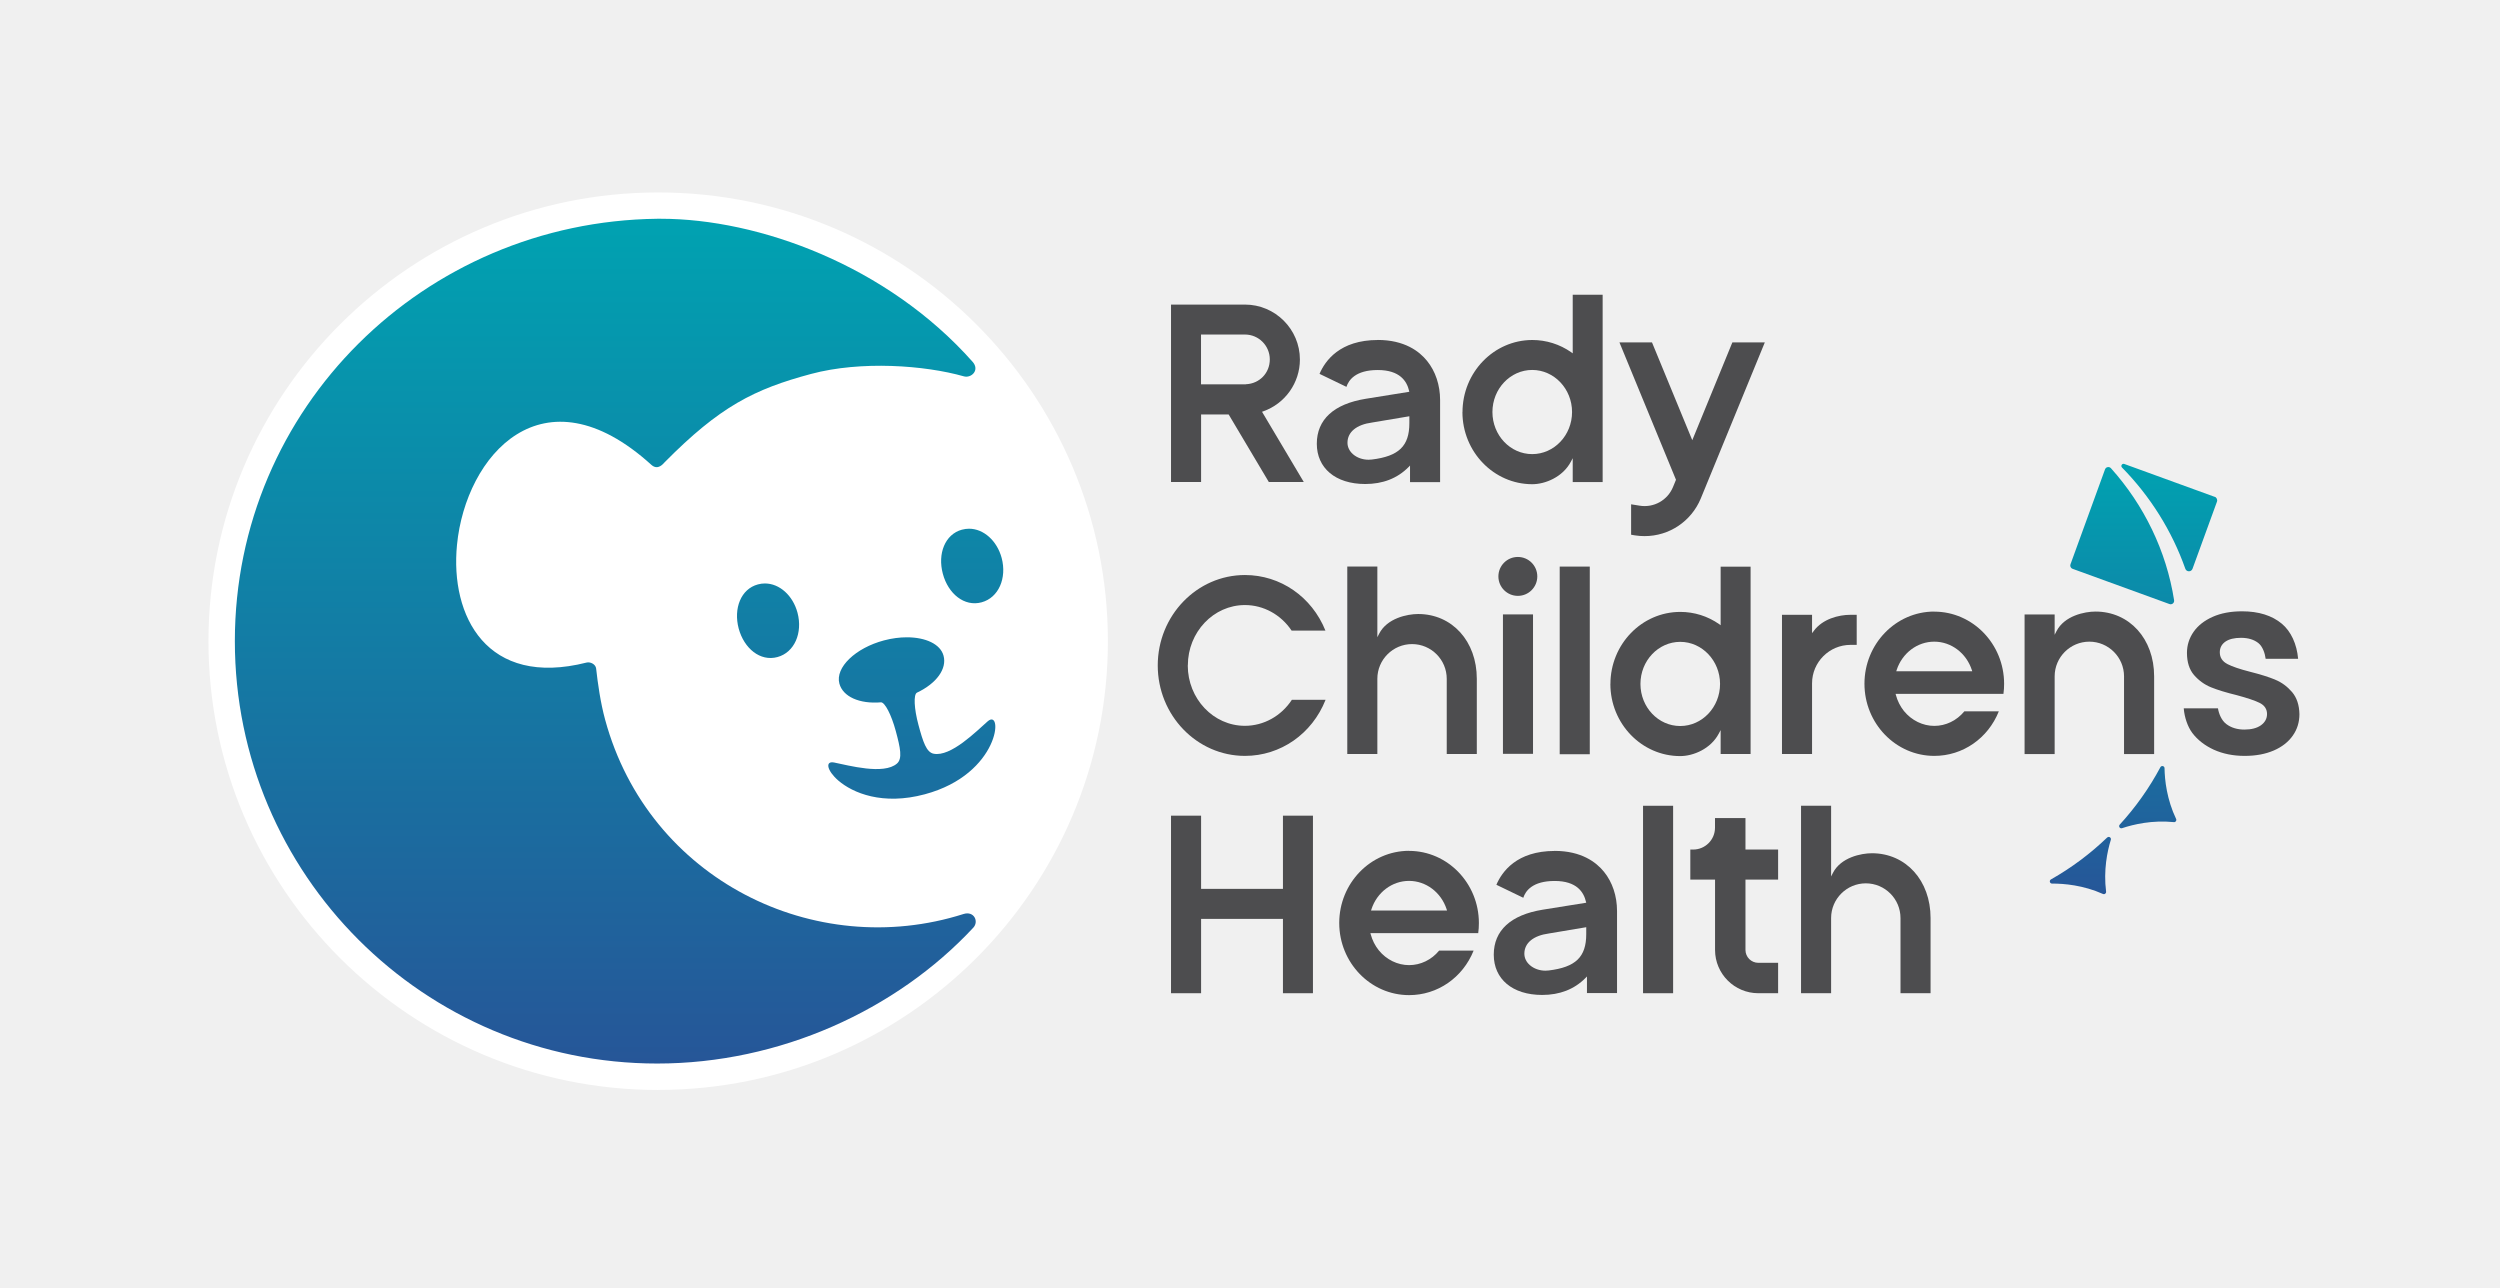
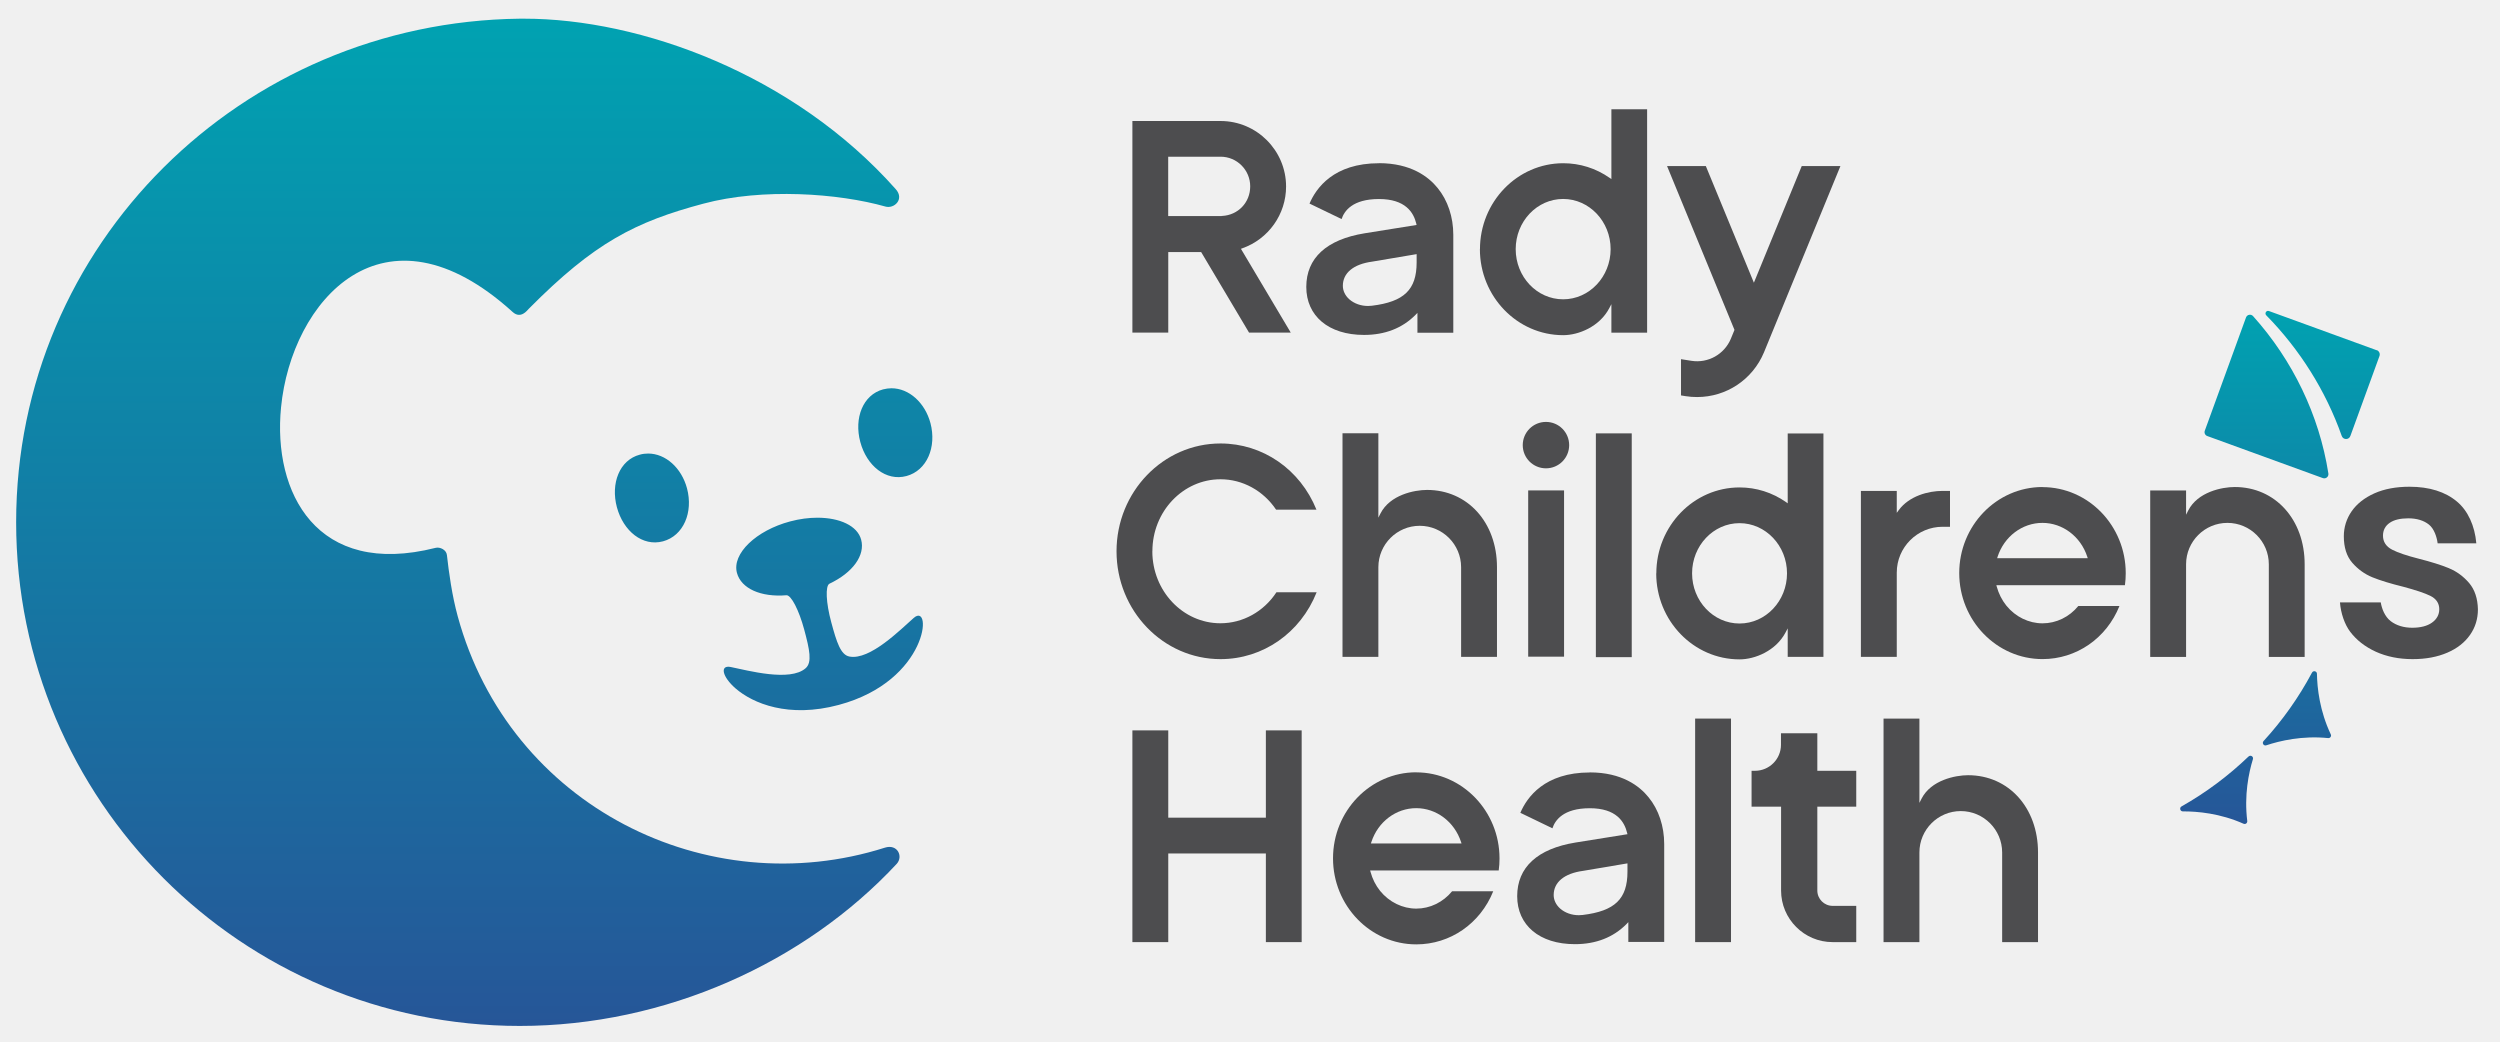
- <svg xmlns="http://www.w3.org/2000/svg" width="101" height="52" viewBox="0 0 101 52" fill="none">
-   <path d="M26.591 44.035C16.574 44.035 8.422 35.902 8.422 25.907C8.422 15.911 16.574 7.775 26.591 7.775C36.608 7.775 44.759 15.908 44.759 25.904C44.759 35.9 36.61 44.033 26.591 44.033V44.035Z" fill="white" />
-   <path d="M35.713 25.872C34.562 26.178 33.736 26.967 33.911 27.617C34.053 28.145 34.719 28.446 35.59 28.374C35.747 28.366 36.011 28.873 36.19 29.536C36.374 30.218 36.464 30.65 36.238 30.847C35.707 31.314 34.279 30.922 33.696 30.805C33.328 30.733 33.405 31.132 33.866 31.532C34.452 32.038 35.66 32.547 37.362 32.089C40.411 31.271 40.541 28.582 39.902 29.142C39.454 29.534 38.415 30.589 37.719 30.45C37.426 30.392 37.29 29.973 37.106 29.288C36.928 28.627 36.901 28.055 37.045 27.983C37.837 27.61 38.263 27.018 38.119 26.49C37.994 26.021 37.394 25.747 36.638 25.747C36.347 25.747 36.032 25.787 35.713 25.872ZM30.62 23.61C29.93 23.794 29.629 24.585 29.842 25.39C30.061 26.2 30.714 26.733 31.406 26.546C32.099 26.36 32.435 25.566 32.219 24.753C32.033 24.057 31.492 23.572 30.903 23.572C30.809 23.572 30.716 23.583 30.62 23.61ZM38.865 21.398C38.175 21.584 37.874 22.373 38.09 23.178C38.306 23.991 38.961 24.521 39.654 24.334C40.347 24.148 40.683 23.354 40.467 22.541C40.28 21.846 39.739 21.36 39.148 21.36C39.054 21.36 38.961 21.374 38.868 21.398M26.7 8.838C26.65 8.838 26.599 8.838 26.551 8.838C17.128 8.953 9.488 16.479 9.488 25.901C9.488 35.324 17.128 42.967 26.554 42.967C31.489 42.967 36.208 40.822 39.324 37.475C39.553 37.224 39.35 36.792 38.926 36.926C32.923 38.836 26.207 35.54 24.449 29.081C24.257 28.38 24.15 27.602 24.084 27.01C24.065 26.834 23.849 26.73 23.7 26.767C19.671 27.788 18.178 24.897 18.463 22.008C18.815 18.405 21.928 14.802 26.311 18.776C26.586 19.026 26.804 18.722 26.855 18.672C29.08 16.423 30.468 15.722 32.771 15.106C34.78 14.568 37.357 14.754 38.943 15.205C39.238 15.287 39.593 14.957 39.294 14.618C35.835 10.717 30.642 8.838 26.7 8.838Z" fill="url(#paint0_linear_7417_60661)" />
-   <path d="M67.594 32.553H66.379V40.126H67.594V32.553Z" fill="#4D4D4F" />
-   <path d="M51.831 32.953V35.91H48.524V32.953H47.309V40.126H48.524V37.123H51.831V40.126H53.043V32.953H51.831Z" fill="#4D4D4F" />
-   <path d="M75.626 34.471C75.189 34.471 74.369 34.639 74.049 35.268L73.977 35.409V32.553H72.762V40.126H73.977V37.088C73.977 36.316 74.606 35.687 75.379 35.687C76.151 35.687 76.78 36.316 76.78 37.088V40.126H77.995V37.088C77.995 35.572 76.999 34.471 75.626 34.471Z" fill="#4D4D4F" />
-   <path d="M56.928 34.373C55.371 34.373 54.105 35.681 54.105 37.288C54.105 38.895 55.371 40.203 56.928 40.203C58.076 40.203 59.094 39.5 59.534 38.405H58.14C57.834 38.778 57.391 38.991 56.928 38.991C56.464 38.991 56.011 38.772 55.702 38.391C55.55 38.202 55.441 37.984 55.377 37.746L55.363 37.699H59.72C59.739 37.565 59.747 37.427 59.747 37.291C59.747 35.684 58.481 34.376 56.925 34.376L56.928 34.373ZM55.39 36.785L55.406 36.734C55.63 36.049 56.24 35.588 56.925 35.588C57.61 35.588 58.22 36.049 58.444 36.734L58.46 36.785H55.387H55.39Z" fill="#4D4D4F" />
-   <path d="M70.514 33.051H69.286V33.44C69.286 33.928 68.889 34.322 68.404 34.322H68.289V35.537H69.288V38.378C69.288 39.343 70.072 40.126 71.037 40.126H71.836V38.898H71.037C70.751 38.898 70.517 38.666 70.517 38.378V35.537H71.836V34.322H70.517V33.048L70.514 33.051Z" fill="#4D4D4F" />
-   <path d="M62.81 34.378C61.272 34.378 60.678 35.22 60.454 35.745L61.541 36.27C61.629 35.998 61.909 35.591 62.807 35.591C63.705 35.591 63.983 36.046 64.073 36.43L64.084 36.47L62.322 36.752C61.032 36.963 60.348 37.592 60.348 38.57C60.348 39.548 61.096 40.196 62.304 40.196C63.015 40.196 63.601 39.966 64.049 39.516L64.113 39.449V40.121H65.328V36.803C65.328 36.201 65.142 35.639 64.801 35.22C64.489 34.834 63.889 34.376 62.807 34.376L62.81 34.378ZM64.084 37.741C64.084 38.663 63.657 39.074 62.568 39.207C62.525 39.212 62.48 39.215 62.437 39.215C62.197 39.215 61.968 39.135 61.803 38.988C61.661 38.863 61.584 38.7 61.584 38.53C61.584 38.096 61.947 37.797 62.578 37.712L64.084 37.459V37.739V37.741Z" fill="#4D4D4F" />
-   <path d="M51.029 16.62C51.919 16.308 52.516 15.466 52.516 14.525C52.516 13.302 51.519 12.305 50.296 12.305H47.309V19.474H48.524V16.745H49.638L51.261 19.474H52.673L50.986 16.636L51.029 16.62ZM50.333 15.527C50.333 15.527 50.309 15.527 50.296 15.527H48.521V13.515H50.296C50.85 13.515 51.3 13.966 51.3 14.52C51.3 15.074 50.882 15.495 50.349 15.522H50.333V15.527Z" fill="#4D4D4F" />
-   <path d="M65.426 13.835L67.71 19.383L67.587 19.682C67.366 20.212 66.814 20.521 66.246 20.43L65.897 20.374V21.603L66.057 21.63C66.185 21.651 66.316 21.659 66.444 21.659C67.435 21.659 68.325 21.065 68.709 20.145L71.299 13.832H69.988L68.368 17.784L66.74 13.832H65.426V13.835Z" fill="#4D4D4F" />
-   <path d="M55.664 13.736C54.127 13.736 53.532 14.579 53.309 15.104L54.396 15.629C54.484 15.357 54.764 14.949 55.661 14.949C56.56 14.949 56.837 15.405 56.927 15.788L56.935 15.828L55.174 16.111C53.884 16.321 53.199 16.95 53.199 17.928C53.199 18.906 53.948 19.554 55.155 19.554C55.867 19.554 56.453 19.325 56.901 18.874L56.965 18.808V19.479H58.18V16.161C58.18 15.559 57.993 14.997 57.652 14.579C57.34 14.192 56.741 13.734 55.659 13.734L55.664 13.736ZM56.938 17.099C56.938 18.021 56.512 18.432 55.422 18.565C55.379 18.57 55.334 18.573 55.291 18.573C55.051 18.573 54.822 18.493 54.657 18.347C54.516 18.221 54.438 18.059 54.438 17.888C54.438 17.454 54.801 17.155 55.432 17.07L56.938 16.817V17.097V17.099Z" fill="#4D4D4F" />
-   <path d="M59.082 16.646C59.082 18.253 60.348 19.562 61.904 19.562C62.424 19.562 63.135 19.277 63.466 18.648L63.538 18.512V19.476H64.747V11.908H63.538V14.275L63.479 14.232C63.013 13.907 62.469 13.736 61.907 13.736C60.35 13.736 59.085 15.045 59.085 16.652L59.082 16.646ZM63.511 16.646C63.511 17.584 62.789 18.346 61.901 18.346C61.014 18.346 60.294 17.584 60.294 16.646C60.294 15.708 61.017 14.946 61.901 14.946C62.786 14.946 63.511 15.708 63.511 16.646Z" fill="#4D4D4F" />
-   <path d="M61.321 22.501C60.887 22.501 60.535 22.853 60.535 23.287C60.535 23.721 60.887 24.073 61.321 24.073C61.756 24.073 62.107 23.721 62.107 23.287C62.107 22.853 61.756 22.501 61.321 22.501Z" fill="#4D4D4F" />
-   <path d="M64.227 22.89H63.012V30.471H64.227V22.89Z" fill="#4D4D4F" />
-   <path d="M47.989 26.882C47.989 25.536 49.025 24.444 50.296 24.444C51.042 24.444 51.746 24.827 52.18 25.475H53.547C52.996 24.108 51.727 23.231 50.296 23.231C48.354 23.231 46.773 24.87 46.773 26.884C46.773 28.899 48.354 30.538 50.296 30.538C51.733 30.538 53.007 29.651 53.553 28.273H52.191C51.759 28.931 51.05 29.323 50.294 29.323C49.02 29.323 47.986 28.228 47.986 26.884L47.989 26.882Z" fill="#4D4D4F" />
-   <path d="M55.717 25.603L55.645 25.744V22.887H54.43V30.461H55.645V27.423C55.645 26.65 56.274 26.021 57.047 26.021C57.819 26.021 58.448 26.65 58.448 27.423V30.461H59.663V27.423C59.663 25.907 58.667 24.806 57.294 24.806C56.857 24.806 56.037 24.974 55.717 25.603Z" fill="#4D4D4F" />
-   <path d="M83.08 25.504L83.008 25.645V24.825H81.793V30.463H83.008V27.324C83.008 26.552 83.637 25.923 84.41 25.923C85.183 25.923 85.811 26.552 85.811 27.324V30.463H87.027V27.324C87.027 25.808 86.03 24.707 84.658 24.707C84.221 24.707 83.4 24.875 83.08 25.504Z" fill="#4D4D4F" />
-   <path d="M61.934 24.822H60.719V30.455H61.934V24.822Z" fill="#4D4D4F" />
-   <path d="M73.277 25.488L73.207 25.581V24.838H71.992V30.461H73.207V27.607C73.207 26.749 73.906 26.053 74.761 26.053H75.011V24.838H74.761C74.276 24.838 73.631 25.008 73.277 25.488Z" fill="#4D4D4F" />
-   <path d="M78.146 24.707C76.59 24.707 75.324 26.016 75.324 27.623C75.324 29.23 76.59 30.538 78.146 30.538C79.295 30.538 80.313 29.834 80.752 28.739H79.359C79.052 29.112 78.61 29.326 78.146 29.326C77.683 29.326 77.23 29.107 76.92 28.726C76.769 28.537 76.659 28.318 76.595 28.081L76.582 28.033H80.939C80.958 27.9 80.966 27.761 80.966 27.625C80.966 26.018 79.7 24.71 78.144 24.71L78.146 24.707ZM76.609 27.119L76.625 27.068C76.849 26.384 77.459 25.923 78.144 25.923C78.829 25.923 79.439 26.384 79.662 27.068L79.678 27.119H76.606H76.609Z" fill="#4D4D4F" />
-   <path d="M91.916 27.457C91.65 27.348 91.308 27.242 90.898 27.138C90.49 27.034 90.184 26.93 89.989 26.829C89.784 26.722 89.68 26.562 89.68 26.354C89.68 26.17 89.758 26.024 89.909 25.92C90.056 25.819 90.267 25.768 90.536 25.768C90.826 25.768 91.061 25.84 91.237 25.979C91.415 26.12 91.506 26.402 91.532 26.615H92.844C92.793 26.021 92.556 25.507 92.188 25.2C91.791 24.867 91.25 24.697 90.578 24.697C90.125 24.697 89.726 24.771 89.39 24.921C89.057 25.07 88.798 25.272 88.62 25.528C88.444 25.781 88.353 26.067 88.353 26.376C88.353 26.751 88.449 27.052 88.638 27.271C88.83 27.492 89.062 27.66 89.326 27.767C89.595 27.876 89.947 27.983 90.371 28.086C90.786 28.198 91.093 28.3 91.282 28.393C91.484 28.491 91.588 28.646 91.588 28.846C91.588 29.03 91.506 29.184 91.341 29.302C91.181 29.416 90.954 29.475 90.672 29.475C90.389 29.475 90.136 29.4 89.942 29.251C89.742 29.099 89.638 28.822 89.606 28.617H88.223C88.252 28.985 88.383 29.363 88.569 29.611C88.782 29.893 89.073 30.12 89.438 30.288C89.803 30.453 90.221 30.538 90.682 30.538C91.143 30.538 91.527 30.463 91.86 30.32C92.193 30.176 92.452 29.973 92.63 29.717C92.809 29.464 92.897 29.171 92.897 28.851C92.889 28.483 92.79 28.185 92.601 27.961C92.409 27.737 92.18 27.567 91.919 27.46L91.916 27.457Z" fill="#4D4D4F" />
-   <path d="M65.059 27.631C65.059 29.238 66.324 30.546 67.881 30.546C68.4 30.546 69.112 30.261 69.442 29.632L69.514 29.496V30.461H70.724V22.893H69.514V25.259L69.456 25.216C68.989 24.891 68.446 24.721 67.883 24.721C66.327 24.721 65.061 26.029 65.061 27.636L65.059 27.631ZM69.49 27.631C69.49 28.569 68.768 29.331 67.881 29.331C66.993 29.331 66.274 28.569 66.274 27.631C66.274 26.693 66.996 25.931 67.881 25.931C68.765 25.931 69.49 26.693 69.49 27.631Z" fill="#4D4D4F" />
-   <path d="M89.475 20.073L85.821 18.744C85.733 18.712 85.664 18.821 85.728 18.887C86.863 20.041 87.748 21.448 88.286 22.975C88.334 23.114 88.529 23.117 88.579 22.975L89.565 20.268C89.595 20.188 89.552 20.097 89.472 20.068L89.475 20.073ZM83.735 22.981L87.647 24.404C87.748 24.441 87.852 24.356 87.833 24.247C87.524 22.269 86.621 20.407 85.283 18.917C85.211 18.837 85.08 18.861 85.043 18.962L83.647 22.799C83.62 22.871 83.657 22.954 83.732 22.981H83.735ZM85.128 33.837C84.449 34.49 83.687 35.06 82.858 35.529C82.778 35.575 82.81 35.697 82.903 35.697C83.391 35.695 84.164 35.761 84.96 36.116C85.025 36.145 85.094 36.092 85.086 36.022C84.977 35.154 85.134 34.394 85.278 33.928C85.304 33.84 85.198 33.773 85.131 33.837H85.128ZM87.447 31.037C87.447 30.943 87.322 30.914 87.279 30.997C86.831 31.836 86.277 32.617 85.637 33.315C85.576 33.384 85.643 33.488 85.731 33.459C86.192 33.304 86.951 33.126 87.825 33.214C87.894 33.222 87.945 33.15 87.916 33.088C87.54 32.297 87.455 31.524 87.447 31.037Z" fill="url(#paint1_linear_7417_60661)" />
+ <svg xmlns="http://www.w3.org/2000/svg" width="72" height="30" viewBox="0 0 72 30" fill="none">
+   <path d="M22.756 15.017C21.777 15.277 21.075 15.947 21.224 16.5C21.345 16.949 21.911 17.205 22.651 17.143C22.785 17.137 23.009 17.567 23.161 18.131C23.317 18.711 23.394 19.078 23.202 19.245C22.751 19.642 21.537 19.309 21.041 19.209C20.728 19.148 20.794 19.488 21.186 19.828C21.684 20.258 22.71 20.691 24.158 20.301C26.749 19.606 26.86 17.32 26.316 17.796C25.936 18.129 25.052 19.026 24.461 18.908C24.212 18.858 24.097 18.503 23.94 17.92C23.788 17.359 23.766 16.872 23.888 16.811C24.561 16.493 24.923 15.991 24.801 15.542C24.695 15.143 24.185 14.91 23.542 14.91C23.295 14.91 23.027 14.944 22.756 15.017ZM18.427 13.094C17.84 13.25 17.584 13.922 17.766 14.607C17.951 15.295 18.506 15.748 19.095 15.59C19.684 15.431 19.97 14.756 19.786 14.065C19.628 13.474 19.168 13.062 18.667 13.062C18.588 13.062 18.509 13.071 18.427 13.094ZM25.435 11.213C24.849 11.372 24.593 12.043 24.776 12.727C24.96 13.417 25.517 13.868 26.106 13.71C26.695 13.551 26.98 12.876 26.797 12.185C26.638 11.594 26.178 11.182 25.675 11.182C25.596 11.182 25.517 11.193 25.438 11.213M15.095 0.538C15.052 0.538 15.009 0.538 14.968 0.538C6.959 0.635 0.465 7.032 0.465 15.041C0.465 23.051 6.959 29.547 14.97 29.547C19.166 29.547 23.177 27.724 25.825 24.879C26.02 24.666 25.848 24.299 25.487 24.412C20.384 26.036 14.676 23.234 13.181 17.744C13.018 17.148 12.927 16.487 12.871 15.984C12.855 15.834 12.671 15.746 12.545 15.778C9.12 16.645 7.851 14.188 8.094 11.732C8.393 8.67 11.038 5.607 14.764 8.985C14.998 9.198 15.183 8.939 15.226 8.896C17.118 6.985 18.298 6.389 20.255 5.866C21.963 5.408 24.153 5.567 25.501 5.949C25.752 6.02 26.054 5.739 25.8 5.451C22.86 2.135 18.445 0.538 15.095 0.538Z" fill="url(#paint0_linear_10674_54162)" />
+   <path d="M49.853 20.695H48.82V27.133H49.853V20.695Z" fill="#4D4D4F" />
+   <path d="M36.457 21.035V23.549H33.646V21.035H32.613V27.133H33.646V24.58H36.457V27.133H37.488V21.035H36.457Z" fill="#4D4D4F" />
+   <path d="M56.681 22.326C56.31 22.326 55.612 22.469 55.34 23.003L55.279 23.123V20.695H54.246V27.133H55.279V24.55C55.279 23.894 55.813 23.359 56.47 23.359C57.127 23.359 57.662 23.894 57.662 24.55V27.133H58.695V24.55C58.695 23.262 57.848 22.326 56.681 22.326Z" fill="#4D4D4F" />
+   <path d="M40.789 22.242C39.467 22.242 38.391 23.354 38.391 24.72C38.391 26.086 39.467 27.198 40.789 27.198C41.766 27.198 42.631 26.6 43.005 25.669H41.82C41.559 25.986 41.184 26.168 40.789 26.168C40.395 26.168 40.01 25.982 39.747 25.658C39.618 25.497 39.525 25.311 39.471 25.11L39.46 25.069H43.163C43.179 24.956 43.186 24.838 43.186 24.723C43.186 23.357 42.11 22.244 40.787 22.244L40.789 22.242ZM39.482 24.292L39.496 24.249C39.686 23.667 40.205 23.275 40.787 23.275C41.369 23.275 41.888 23.667 42.078 24.249L42.092 24.292H39.48H39.482Z" fill="#4D4D4F" />
+   <path d="M52.337 21.119H51.292V21.45C51.292 21.864 50.955 22.199 50.543 22.199H50.445V23.232H51.295V25.647C51.295 26.467 51.961 27.133 52.781 27.133H53.46V26.089H52.781C52.538 26.089 52.339 25.892 52.339 25.647V23.232H53.46V22.199H52.339V21.117L52.337 21.119Z" fill="#4D4D4F" />
+   <path d="M45.788 22.247C44.481 22.247 43.976 22.963 43.786 23.409L44.71 23.855C44.785 23.624 45.023 23.277 45.786 23.277C46.549 23.277 46.785 23.665 46.862 23.991L46.871 24.025L45.374 24.265C44.277 24.444 43.695 24.979 43.695 25.81C43.695 26.641 44.332 27.192 45.358 27.192C45.963 27.192 46.461 26.997 46.842 26.614L46.896 26.557V27.128H47.929V24.308C47.929 23.796 47.77 23.318 47.48 22.963C47.215 22.634 46.706 22.245 45.786 22.245L45.788 22.247ZM46.871 25.105C46.871 25.889 46.509 26.238 45.582 26.351C45.546 26.356 45.507 26.358 45.471 26.358C45.267 26.358 45.072 26.29 44.932 26.166C44.812 26.059 44.746 25.921 44.746 25.776C44.746 25.407 45.054 25.153 45.591 25.081L46.871 24.865V25.103V25.105Z" fill="#4D4D4F" />
+   <path d="M35.775 7.152C36.532 6.887 37.039 6.171 37.039 5.372C37.039 4.332 36.192 3.485 35.153 3.485H32.613V9.578H33.646V7.259H34.593L35.972 9.578H37.173L35.739 7.166L35.775 7.152ZM35.184 6.223C35.184 6.223 35.164 6.223 35.153 6.223H33.644V4.513H35.153C35.624 4.513 36.006 4.896 36.006 5.367C36.006 5.838 35.651 6.196 35.198 6.219H35.184V6.223Z" fill="#4D4D4F" />
+   <path d="M48.012 4.785L49.953 9.501L49.849 9.755C49.661 10.205 49.192 10.468 48.709 10.391L48.413 10.344V11.388L48.548 11.41C48.657 11.428 48.768 11.435 48.877 11.435C49.72 11.435 50.476 10.93 50.802 10.149L53.004 4.783H51.89L50.512 8.142L49.128 4.783H48.012V4.785Z" fill="#4D4D4F" />
+   <path d="M39.716 4.701C38.409 4.701 37.904 5.417 37.714 5.863L38.638 6.309C38.713 6.078 38.951 5.732 39.714 5.732C40.477 5.732 40.713 6.119 40.79 6.445L40.797 6.479L39.3 6.719C38.203 6.898 37.621 7.433 37.621 8.264C37.621 9.095 38.258 9.646 39.284 9.646C39.889 9.646 40.387 9.451 40.767 9.068L40.822 9.011V9.582H41.855V6.762C41.855 6.25 41.696 5.772 41.406 5.417C41.141 5.088 40.631 4.699 39.712 4.699L39.716 4.701ZM40.799 7.56C40.799 8.343 40.437 8.692 39.51 8.805C39.474 8.81 39.435 8.812 39.399 8.812C39.195 8.812 39.001 8.744 38.86 8.62C38.74 8.513 38.674 8.375 38.674 8.23C38.674 7.861 38.982 7.607 39.519 7.535L40.799 7.319V7.557V7.56Z" fill="#4D4D4F" />
+   <path d="M42.621 7.175C42.621 8.541 43.697 9.653 45.02 9.653C45.462 9.653 46.066 9.41 46.347 8.876L46.408 8.76V9.58H47.437V3.147H46.408V5.159L46.358 5.123C45.962 4.846 45.5 4.701 45.022 4.701C43.699 4.701 42.623 5.813 42.623 7.179L42.621 7.175ZM46.386 7.175C46.386 7.972 45.772 8.62 45.018 8.62C44.263 8.62 43.652 7.972 43.652 7.175C43.652 6.377 44.266 5.73 45.018 5.73C45.77 5.73 46.386 6.377 46.386 7.175Z" fill="#4D4D4F" />
+   <path d="M44.524 12.151C44.154 12.151 43.855 12.45 43.855 12.82C43.855 13.189 44.154 13.488 44.524 13.488C44.893 13.488 45.192 13.189 45.192 12.82C45.192 12.45 44.893 12.151 44.524 12.151Z" fill="#4D4D4F" />
+   <path d="M46.994 12.481H45.961V18.926H46.994V12.481Z" fill="#4D4D4F" />
+   <path d="M33.189 15.875C33.189 14.731 34.07 13.803 35.151 13.803C35.785 13.803 36.383 14.129 36.752 14.679H37.914C37.445 13.517 36.367 12.772 35.151 12.772C33.499 12.772 32.156 14.165 32.156 15.877C32.156 17.59 33.499 18.983 35.151 18.983C36.372 18.983 37.454 18.229 37.919 17.058H36.761C36.394 17.617 35.792 17.95 35.148 17.95C34.066 17.95 33.187 17.019 33.187 15.877L33.189 15.875Z" fill="#4D4D4F" />
+   <path d="M39.758 14.788L39.697 14.908V12.479H38.664V18.917H39.697V16.335C39.697 15.678 40.231 15.143 40.888 15.143C41.545 15.143 42.08 15.678 42.08 16.335V18.917H43.113V16.335C43.113 15.046 42.266 14.11 41.099 14.11C40.728 14.11 40.03 14.253 39.758 14.788Z" fill="#4D4D4F" />
+   <path d="M63.02 14.704L62.959 14.824V14.126H61.926V18.919H62.959V16.251C62.959 15.594 63.493 15.059 64.15 15.059C64.807 15.059 65.342 15.594 65.342 16.251V18.919H66.374V16.251C66.374 14.962 65.527 14.026 64.361 14.026C63.989 14.026 63.292 14.169 63.02 14.704Z" fill="#4D4D4F" />
+   <path d="M45.045 14.124H44.012V18.912H45.045V14.124Z" fill="#4D4D4F" />
+   <path d="M54.685 14.69L54.627 14.77V14.138H53.594V18.917H54.627V16.491C54.627 15.762 55.22 15.171 55.947 15.171H56.16V14.138H55.947C55.535 14.138 54.987 14.283 54.685 14.69Z" fill="#4D4D4F" />
+   <path d="M58.825 14.026C57.502 14.026 56.426 15.139 56.426 16.504C56.426 17.87 57.502 18.982 58.825 18.982C59.801 18.982 60.666 18.384 61.04 17.453H59.855C59.595 17.771 59.219 17.952 58.825 17.952C58.43 17.952 58.045 17.766 57.783 17.442C57.654 17.281 57.561 17.096 57.506 16.894L57.495 16.853H61.198C61.214 16.74 61.221 16.622 61.221 16.507C61.221 15.141 60.145 14.029 58.822 14.029L58.825 14.026ZM57.518 16.076L57.531 16.033C57.721 15.451 58.24 15.059 58.822 15.059C59.404 15.059 59.923 15.451 60.113 16.033L60.127 16.076H57.515H57.518Z" fill="#4D4D4F" />
+   <path d="M70.53 16.364C70.303 16.271 70.014 16.181 69.665 16.092C69.318 16.004 69.058 15.916 68.892 15.83C68.718 15.739 68.63 15.603 68.63 15.427C68.63 15.27 68.695 15.146 68.824 15.057C68.949 14.971 69.128 14.928 69.357 14.928C69.604 14.928 69.803 14.989 69.952 15.107C70.104 15.227 70.181 15.467 70.204 15.648H71.318C71.275 15.143 71.074 14.706 70.761 14.446C70.424 14.162 69.964 14.018 69.393 14.018C69.008 14.018 68.668 14.081 68.383 14.208C68.1 14.335 67.88 14.507 67.728 14.724C67.579 14.94 67.502 15.182 67.502 15.445C67.502 15.764 67.583 16.02 67.744 16.206C67.907 16.394 68.104 16.536 68.328 16.627C68.557 16.72 68.856 16.81 69.216 16.899C69.57 16.994 69.83 17.08 69.991 17.159C70.163 17.243 70.251 17.375 70.251 17.544C70.251 17.701 70.181 17.832 70.041 17.932C69.905 18.029 69.712 18.079 69.472 18.079C69.232 18.079 69.017 18.015 68.852 17.889C68.682 17.759 68.593 17.524 68.566 17.349H67.391C67.415 17.662 67.526 17.984 67.685 18.194C67.866 18.434 68.113 18.627 68.424 18.77C68.734 18.91 69.089 18.983 69.481 18.983C69.873 18.983 70.199 18.919 70.483 18.797C70.766 18.675 70.985 18.503 71.137 18.285C71.289 18.07 71.364 17.821 71.364 17.549C71.357 17.236 71.273 16.983 71.112 16.792C70.949 16.602 70.754 16.457 70.532 16.366L70.53 16.364Z" fill="#4D4D4F" />
+   <path d="M47.699 16.512C47.699 17.878 48.775 18.99 50.098 18.99C50.54 18.99 51.144 18.747 51.425 18.213L51.486 18.097V18.917H52.515V12.484H51.486V14.496L51.437 14.46C51.04 14.183 50.578 14.038 50.1 14.038C48.777 14.038 47.702 15.15 47.702 16.516L47.699 16.512ZM51.466 16.512C51.466 17.309 50.852 17.957 50.098 17.957C49.344 17.957 48.732 17.309 48.732 16.512C48.732 15.714 49.346 15.067 50.098 15.067C50.85 15.067 51.466 15.714 51.466 16.512Z" fill="#4D4D4F" />
+   <path d="M68.452 10.088L65.347 8.958C65.272 8.93 65.213 9.023 65.267 9.08C66.232 10.061 66.984 11.257 67.442 12.555C67.483 12.672 67.648 12.675 67.691 12.555L68.529 10.253C68.554 10.185 68.518 10.108 68.45 10.083L68.452 10.088ZM63.573 12.559L66.898 13.769C66.984 13.8 67.073 13.728 67.057 13.635C66.794 11.954 66.026 10.371 64.889 9.105C64.828 9.037 64.717 9.057 64.685 9.143L63.498 12.405C63.475 12.466 63.507 12.536 63.571 12.559H63.573ZM64.758 21.787C64.18 22.342 63.532 22.827 62.828 23.225C62.76 23.264 62.787 23.368 62.866 23.368C63.281 23.366 63.938 23.422 64.615 23.724C64.669 23.749 64.728 23.703 64.721 23.644C64.629 22.906 64.762 22.26 64.884 21.864C64.907 21.789 64.817 21.733 64.76 21.787H64.758ZM66.728 19.406C66.728 19.327 66.622 19.302 66.585 19.372C66.205 20.086 65.734 20.75 65.19 21.343C65.138 21.402 65.195 21.49 65.269 21.465C65.661 21.334 66.307 21.182 67.05 21.257C67.109 21.264 67.152 21.203 67.127 21.151C66.808 20.478 66.735 19.821 66.728 19.406Z" fill="url(#paint1_linear_10674_54162)" />
  <defs>
-     <linearGradient id="paint0_linear_7417_60661" x1="25.008" y1="42.969" x2="25.008" y2="8.838" gradientUnits="userSpaceOnUse">
+     <linearGradient id="paint0_linear_10674_54162" x1="13.657" y1="29.549" x2="13.657" y2="0.538" gradientUnits="userSpaceOnUse">
      <stop stop-color="#265698" />
      <stop offset="1" stop-color="#00A2B1" />
    </linearGradient>
-     <linearGradient id="paint1_linear_7417_60661" x1="86.194" y1="36.126" x2="86.194" y2="18.738" gradientUnits="userSpaceOnUse">
+     <linearGradient id="paint1_linear_10674_54162" x1="65.664" y1="23.733" x2="65.664" y2="8.953" gradientUnits="userSpaceOnUse">
      <stop stop-color="#265698" />
      <stop offset="1" stop-color="#00A2B1" />
    </linearGradient>
  </defs>
</svg>
